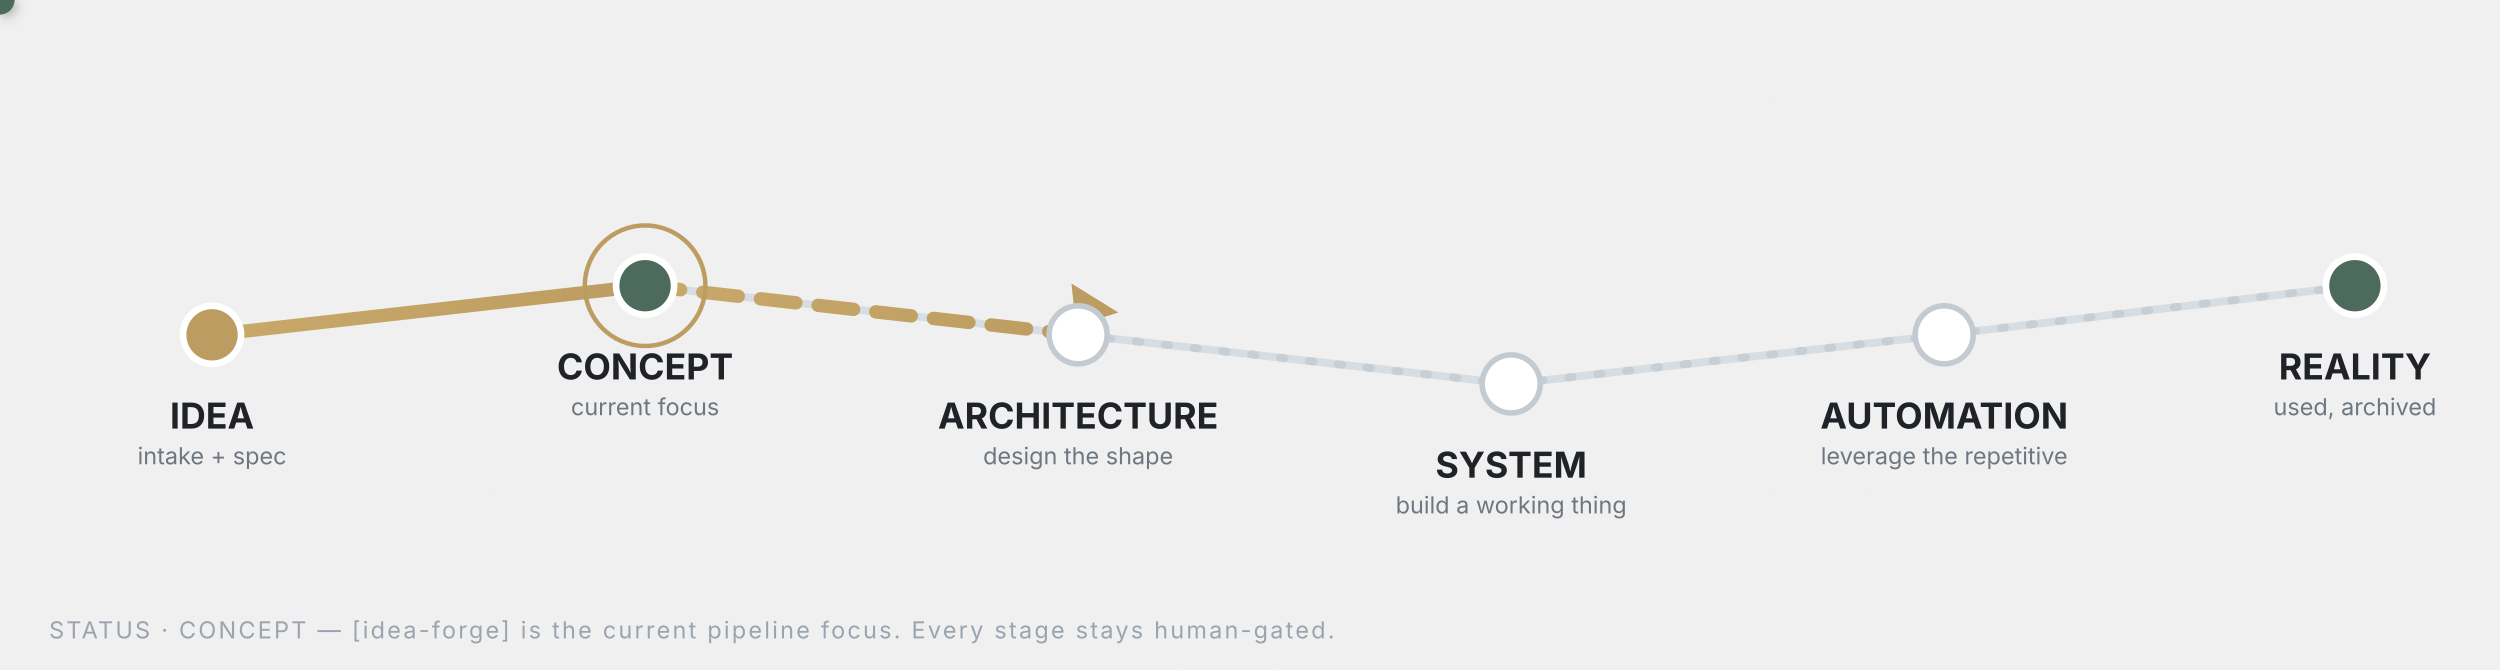
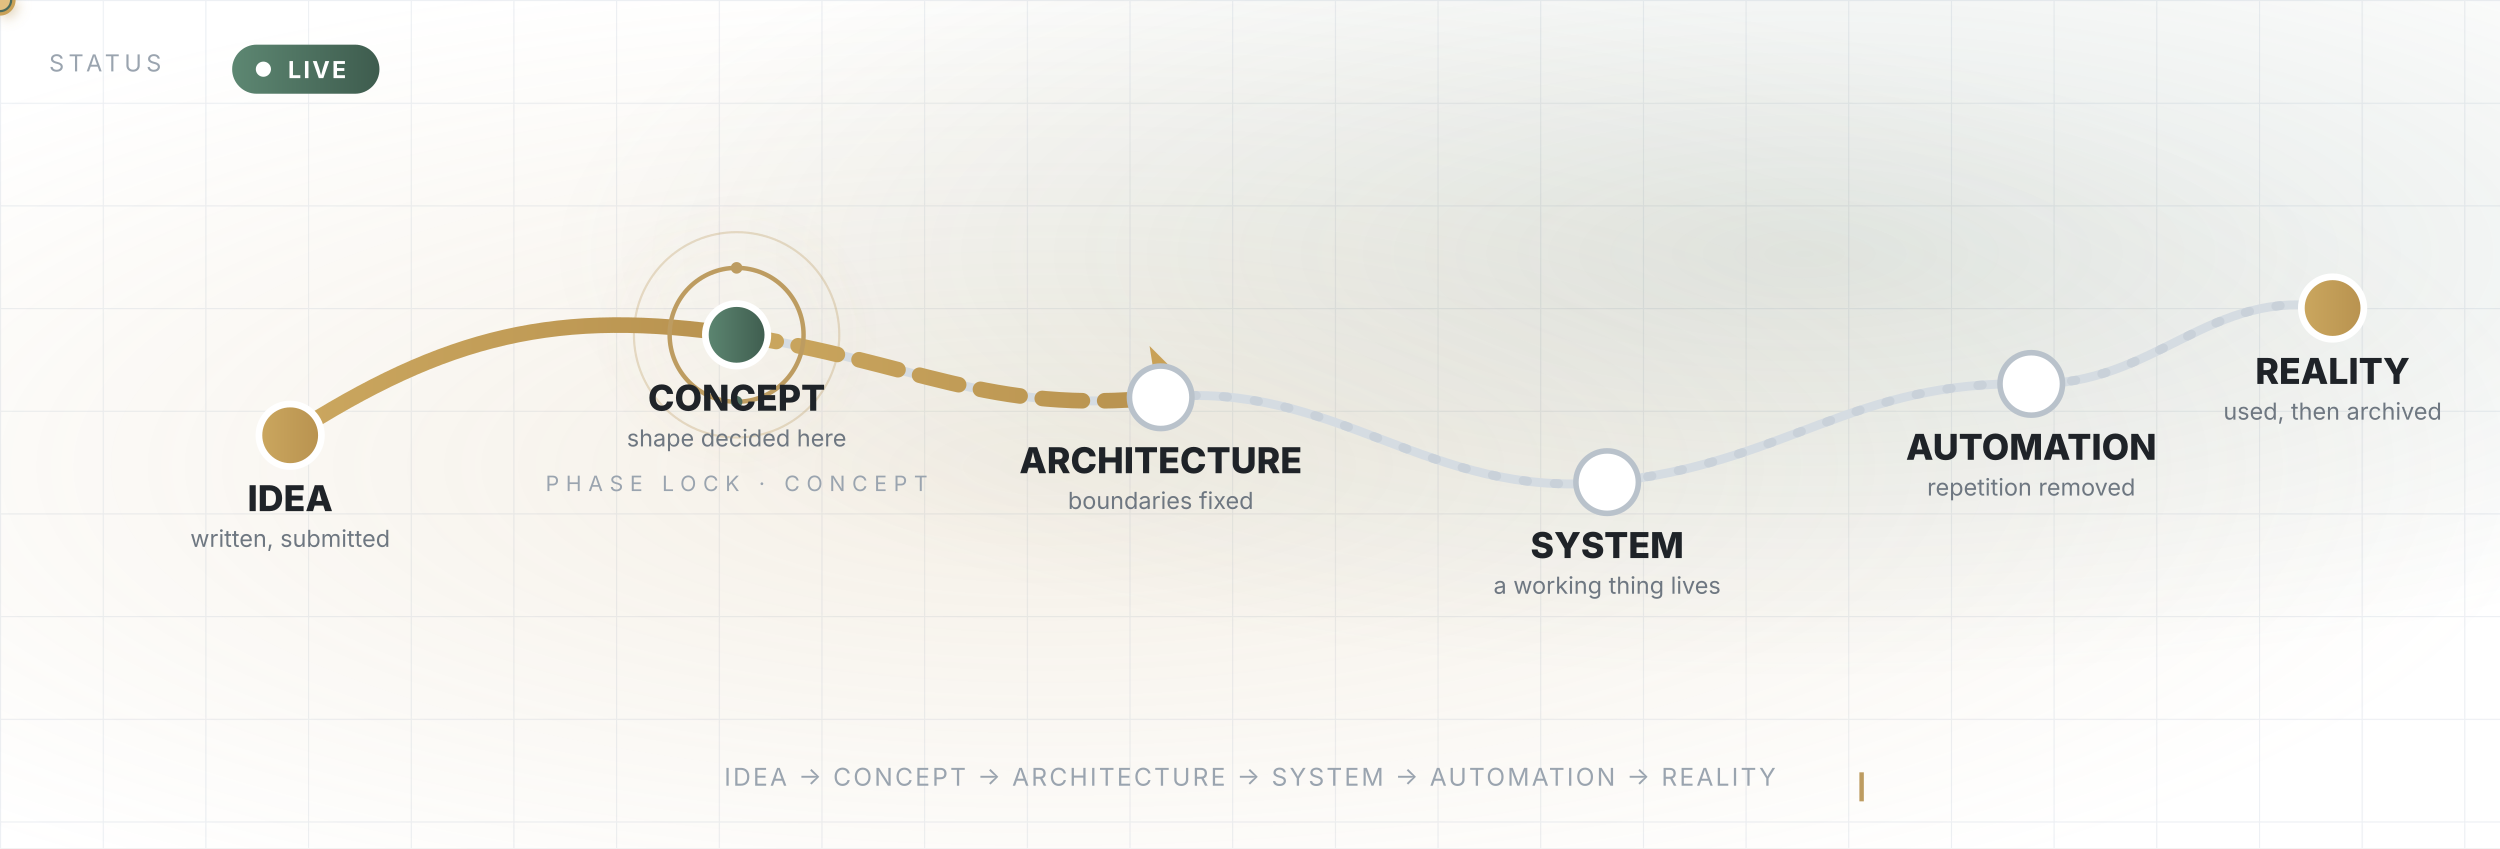
- <svg xmlns="http://www.w3.org/2000/svg" viewBox="0 0 1120 300" role="img" font-family="'Inter',-apple-system,'Segoe UI',Roboto,sans-serif">
+ <svg xmlns="http://www.w3.org/2000/svg" viewBox="0 0 1120 380" role="img" font-family="'Inter',-apple-system,'Segoe UI',Roboto,sans-serif">
  <defs>
-     <pattern id="grid" width="44" height="44" patternUnits="userSpaceOnUse">
-       <path d="M44 0 H0 V44" fill="none" stroke="#eef1f4" stroke-width="1" />
+     <pattern id="grid" width="46" height="46" patternUnits="userSpaceOnUse">
+       <path d="M46 0 H0 V46" fill="none" stroke="#edf0f4" stroke-width="1" />
    </pattern>
    <linearGradient id="gold" x1="0" y1="0" x2="1" y2="0">
-       <stop offset="0" stop-color="#C9A96A" />
-       <stop offset="1" stop-color="#BD9C61" />
+       <stop offset="0" stop-color="#CBA75F" />
+       <stop offset="1" stop-color="#B8924F" />
    </linearGradient>
-     <filter id="glow" x="-80%" y="-80%" width="260%" height="260%">
-       <feGaussianBlur stdDeviation="3.2" result="b" />
+     <linearGradient id="verd" x1="0" y1="0" x2="1" y2="0">
+       <stop offset="0" stop-color="#5D8772" />
+       <stop offset="1" stop-color="#3E5C4E" />
+     </linearGradient>
+     <radialGradient id="washA" cx="0.42" cy="0.55" r="0.6">
+       <stop offset="0" stop-color="rgba(189,156,97,0.16)" />
+       <stop offset="1" stop-color="rgba(189,156,97,0)" />
+     </radialGradient>
+     <radialGradient id="washB" cx="0.72" cy="0.3" r="0.5">
+       <stop offset="0" stop-color="rgba(76,107,92,0.16)" />
+       <stop offset="1" stop-color="rgba(76,107,92,0)" />
+     </radialGradient>
+     <filter id="glow" x="-120%" y="-120%" width="340%" height="340%">
+       <feGaussianBlur stdDeviation="3.4" result="b" />
+       <feMerge>
+         <feMergeNode in="b" />
+         <feMergeNode in="SourceGraphic" />
+       </feMerge>
+     </filter>
+     <filter id="soft" x="-60%" y="-60%" width="220%" height="220%">
+       <feGaussianBlur stdDeviation="8" result="b" />
      <feMerge>
        <feMergeNode in="b" />
        <feMergeNode in="SourceGraphic" />
      </feMerge>
    </filter>
  </defs>
-   <rect x="0" y="0" width="1120" height="300" fill="url(#grid)" />
-   <path d="M95 150 L289 128 L483 150 L677 172 L871 150 L1055 128" fill="none" stroke="#d6dde3" stroke-width="3.5" stroke-linecap="round" stroke-linejoin="round" />
-   <path d="M483 150 L677 172 L871 150 L1055 128" fill="none" stroke="#c6ced6" stroke-width="3.5" stroke-dasharray="2 11" stroke-linecap="round" stroke-linejoin="round">
-     <animate attributeName="stroke-dashoffset" from="0" to="-104" dur="14s" repeatCount="indefinite" />
+   <rect x="0" y="0" width="1120" height="380" fill="#ffffff" />
+   <rect x="0" y="0" width="1120" height="380" fill="url(#grid)" />
+   <rect x="0" y="0" width="1120" height="380" fill="url(#washA)" />
+   <rect x="0" y="0" width="1120" height="380" fill="url(#washB)" />
+   <g filter="url(#soft)" opacity="0.9">
+     <circle cx="330" cy="150" r="46" fill="none" stroke="rgba(189,156,97,0.35)" stroke-width="1"> </circle>
+   </g>
+   <path d="M130 195 C200 150 250 138 330 150 C410 162 442 186 520 178 C598 170 640 224 720 216 C800 208 830 170 910 172 C966 173 990 128 1045 138" fill="none" stroke="#d5dce2" stroke-width="4" stroke-linecap="round" stroke-linejoin="round" />
+   <path d="M520 178 C598 170 640 224 720 216 C800 208 830 170 910 172 C966 173 990 128 1045 138" fill="none" stroke="#c9d1d9" stroke-width="4" stroke-dasharray="2 12" stroke-linecap="round" stroke-linejoin="round">
+     <animate attributeName="stroke-dashoffset" from="0" to="-98" dur="13s" repeatCount="indefinite" />
  </path>
-   <path d="M95 150 L289 128" fill="none" stroke="url(#gold)" stroke-width="6" stroke-linecap="round" />
-   <path d="M289 128 L483 150" fill="none" stroke="url(#gold)" stroke-width="6" stroke-linecap="round" stroke-dasharray="16 10">
-     <animate attributeName="stroke-dashoffset" from="0" to="-52" dur="1.8s" repeatCount="indefinite" />
+   <path d="M130 195 C200 150 250 138 330 150" fill="none" stroke="url(#gold)" stroke-width="7" stroke-linecap="round" />
+   <path d="M330 150 C410 162 442 186 520 178" fill="none" stroke="url(#gold)" stroke-width="7" stroke-linecap="round" stroke-dasharray="18 10">
+     <animate attributeName="stroke-dashoffset" from="0" to="-56" dur="1.6s" repeatCount="indefinite" />
  </path>
-   <path d="M482 146 L480 127 L501 140 Z" fill="#BD9C61" />
+   <path d="M518 174 L515 155 L526 166 Z" fill="#C9A156" />
  <g filter="url(#glow)">
-     <circle r="6.5" fill="#BD9C61">
-       <animateMotion dur="9s" repeatCount="indefinite" path="M95 150 L289 128 L483 150 L677 172 L871 150 L1055 128" />
+     <circle r="7" fill="#C9A156">
+       <animateMotion dur="9s" repeatCount="indefinite" path="M130 195 C200 150 250 138 330 150 C410 162 442 186 520 178 C598 170 640 224 720 216 C800 208 830 170 910 172 C966 173 990 128 1045 138" />
    </circle>
-     <circle r="6.5" fill="#4C6B5C">
-       <animateMotion dur="9s" begin="4.5s" repeatCount="indefinite" path="M95 150 L289 128 L483 150 L677 172 L871 150 L1055 128" />
+     <circle r="5.5" fill="#4C6B5C">
+       <animateMotion dur="9s" begin="3s" repeatCount="indefinite" path="M130 195 C200 150 250 138 330 150 C410 162 442 186 520 178 C598 170 640 224 720 216 C800 208 830 170 910 172 C966 173 990 128 1045 138" />
+     </circle>
+     <circle r="4.5" fill="#E3C080">
+       <animateMotion dur="9s" begin="6s" repeatCount="indefinite" path="M130 195 C200 150 250 138 330 150 C410 162 442 186 520 178 C598 170 640 224 720 216 C800 208 830 170 910 172 C966 173 990 128 1045 138" />
    </circle>
  </g>
-   <circle cx="289" cy="128" r="27" fill="none" stroke="#BD9C61" stroke-width="2">
-     <animate attributeName="opacity" values="0.25;0.75;0.25" dur="2.4s" repeatCount="indefinite" />
+   <circle cx="330" cy="150" r="30" fill="none" stroke="#BD9C61" stroke-width="2">
+     <animate attributeName="opacity" values="0.3;0.85;0.3" dur="2.2s" repeatCount="indefinite" />
  </circle>
-   <circle cx="95" cy="150" r="13" fill="#BD9C61" stroke="#ffffff" stroke-width="3" />
-   <circle cx="289" cy="128" r="13" fill="#4C6B5C" stroke="#ffffff" stroke-width="3" />
-   <circle cx="483" cy="150" r="13" fill="#ffffff" stroke="#c3cad1" stroke-width="2.5" />
-   <circle cx="677" cy="172" r="13" fill="#ffffff" stroke="#c3cad1" stroke-width="2.5" />
-   <circle cx="871" cy="150" r="13" fill="#ffffff" stroke="#c3cad1" stroke-width="2.5" />
-   <circle cx="1055" cy="128" r="13" fill="#4C6B5C" stroke="#ffffff" stroke-width="3" />
-   <g text-anchor="middle" fill="#1f2328" font-weight="700" font-size="16">
-     <text x="95" y="192">IDEA</text>
-     <text x="289" y="170">CONCEPT</text>
-     <text x="483" y="192">ARCHITECTURE</text>
-     <text x="677" y="214">SYSTEM</text>
-     <text x="871" y="192">AUTOMATION</text>
-     <text x="1055" y="170">REALITY</text>
+   <g>
+     <animateTransform attributeName="transform" type="rotate" from="0 330 150" to="360 330 150" dur="7s" repeatCount="indefinite" />
+     <circle cx="330" cy="120" r="2.6" fill="#BD9C61" />
+     <circle cx="330" cy="180" r="2.6" fill="#4C6B5C" />
+   </g>
+   <circle cx="130" cy="195" r="14" fill="url(#gold)" stroke="#ffffff" stroke-width="3" />
+   <circle cx="330" cy="150" r="14" fill="url(#verd)" stroke="#ffffff" stroke-width="3" />
+   <circle cx="520" cy="178" r="14" fill="#ffffff" stroke="#b9c2cb" stroke-width="2.5" />
+   <circle cx="720" cy="216" r="14" fill="#ffffff" stroke="#b9c2cb" stroke-width="2.5" />
+   <circle cx="910" cy="172" r="14" fill="#ffffff" stroke="#b9c2cb" stroke-width="2.5" />
+   <circle cx="1045" cy="138" r="14" fill="url(#gold)" stroke="#ffffff" stroke-width="3" />
+   <g text-anchor="middle" fill="#1f2328" font-weight="800" font-size="16">
+     <text x="130" y="229">IDEA</text>
+     <text x="330" y="184">CONCEPT</text>
+     <text x="520" y="212">ARCHITECTURE</text>
+     <text x="720" y="250">SYSTEM</text>
+     <text x="910" y="206">AUTOMATION</text>
+     <text x="1045" y="172">REALITY</text>
  </g>
  <g text-anchor="middle" fill="#6e7781" font-size="10.5">
-     <text x="95" y="208">intake + spec</text>
-     <text x="289" y="186">current focus</text>
-     <text x="483" y="208">design the shape</text>
-     <text x="677" y="230">build a working thing</text>
-     <text x="871" y="208">leverage the repetitive</text>
-     <text x="1055" y="186">used, archived</text>
+     <text x="130" y="245">written, submitted</text>
+     <text x="330" y="200">shape decided here</text>
+     <text x="520" y="228">boundaries fixed</text>
+     <text x="720" y="266">a working thing lives</text>
+     <text x="910" y="222">repetition removed</text>
+     <text x="1045" y="188">used, then archived</text>
  </g>
-   <text x="22" y="286" fill="#9aa4af" font-size="10.5" letter-spacing="1">STATUS · CONCEPT — [idea-forge] is the current pipeline focus. Every stage stays human-gated.</text>
+   <g text-anchor="middle" fill="#9aa4af" font-size="9.5" letter-spacing="3">
+     <text x="330" y="220">PHASE LOCK · CONCEPT</text>
+   </g>
+   <text x="22" y="32" fill="#9aa4af" font-size="10.5" letter-spacing="2">STATUS</text>
+   <g>
+     <rect x="104" y="20" width="66" height="22" rx="11" fill="url(#verd)" />
+     <circle cx="118" cy="31" r="3.4" fill="#ffffff">
+       <animate attributeName="opacity" values="1;0.25;1" dur="1.6s" repeatCount="indefinite" />
+     </circle>
+     <text x="129" y="35" fill="#ffffff" font-size="10.5" font-weight="700" letter-spacing="1">LIVE</text>
+   </g>
+   <text x="560" y="352" text-anchor="middle" fill="#9aa4af" font-size="11" letter-spacing="1">
+     IDEA → CONCEPT → ARCHITECTURE → SYSTEM → AUTOMATION → REALITY
+   </text>
+   <rect x="833" y="346" width="2" height="13" fill="#BD9C61">
+     <animate attributeName="opacity" values="1;0;1" dur="1.1s" repeatCount="indefinite" />
+   </rect>
</svg>
